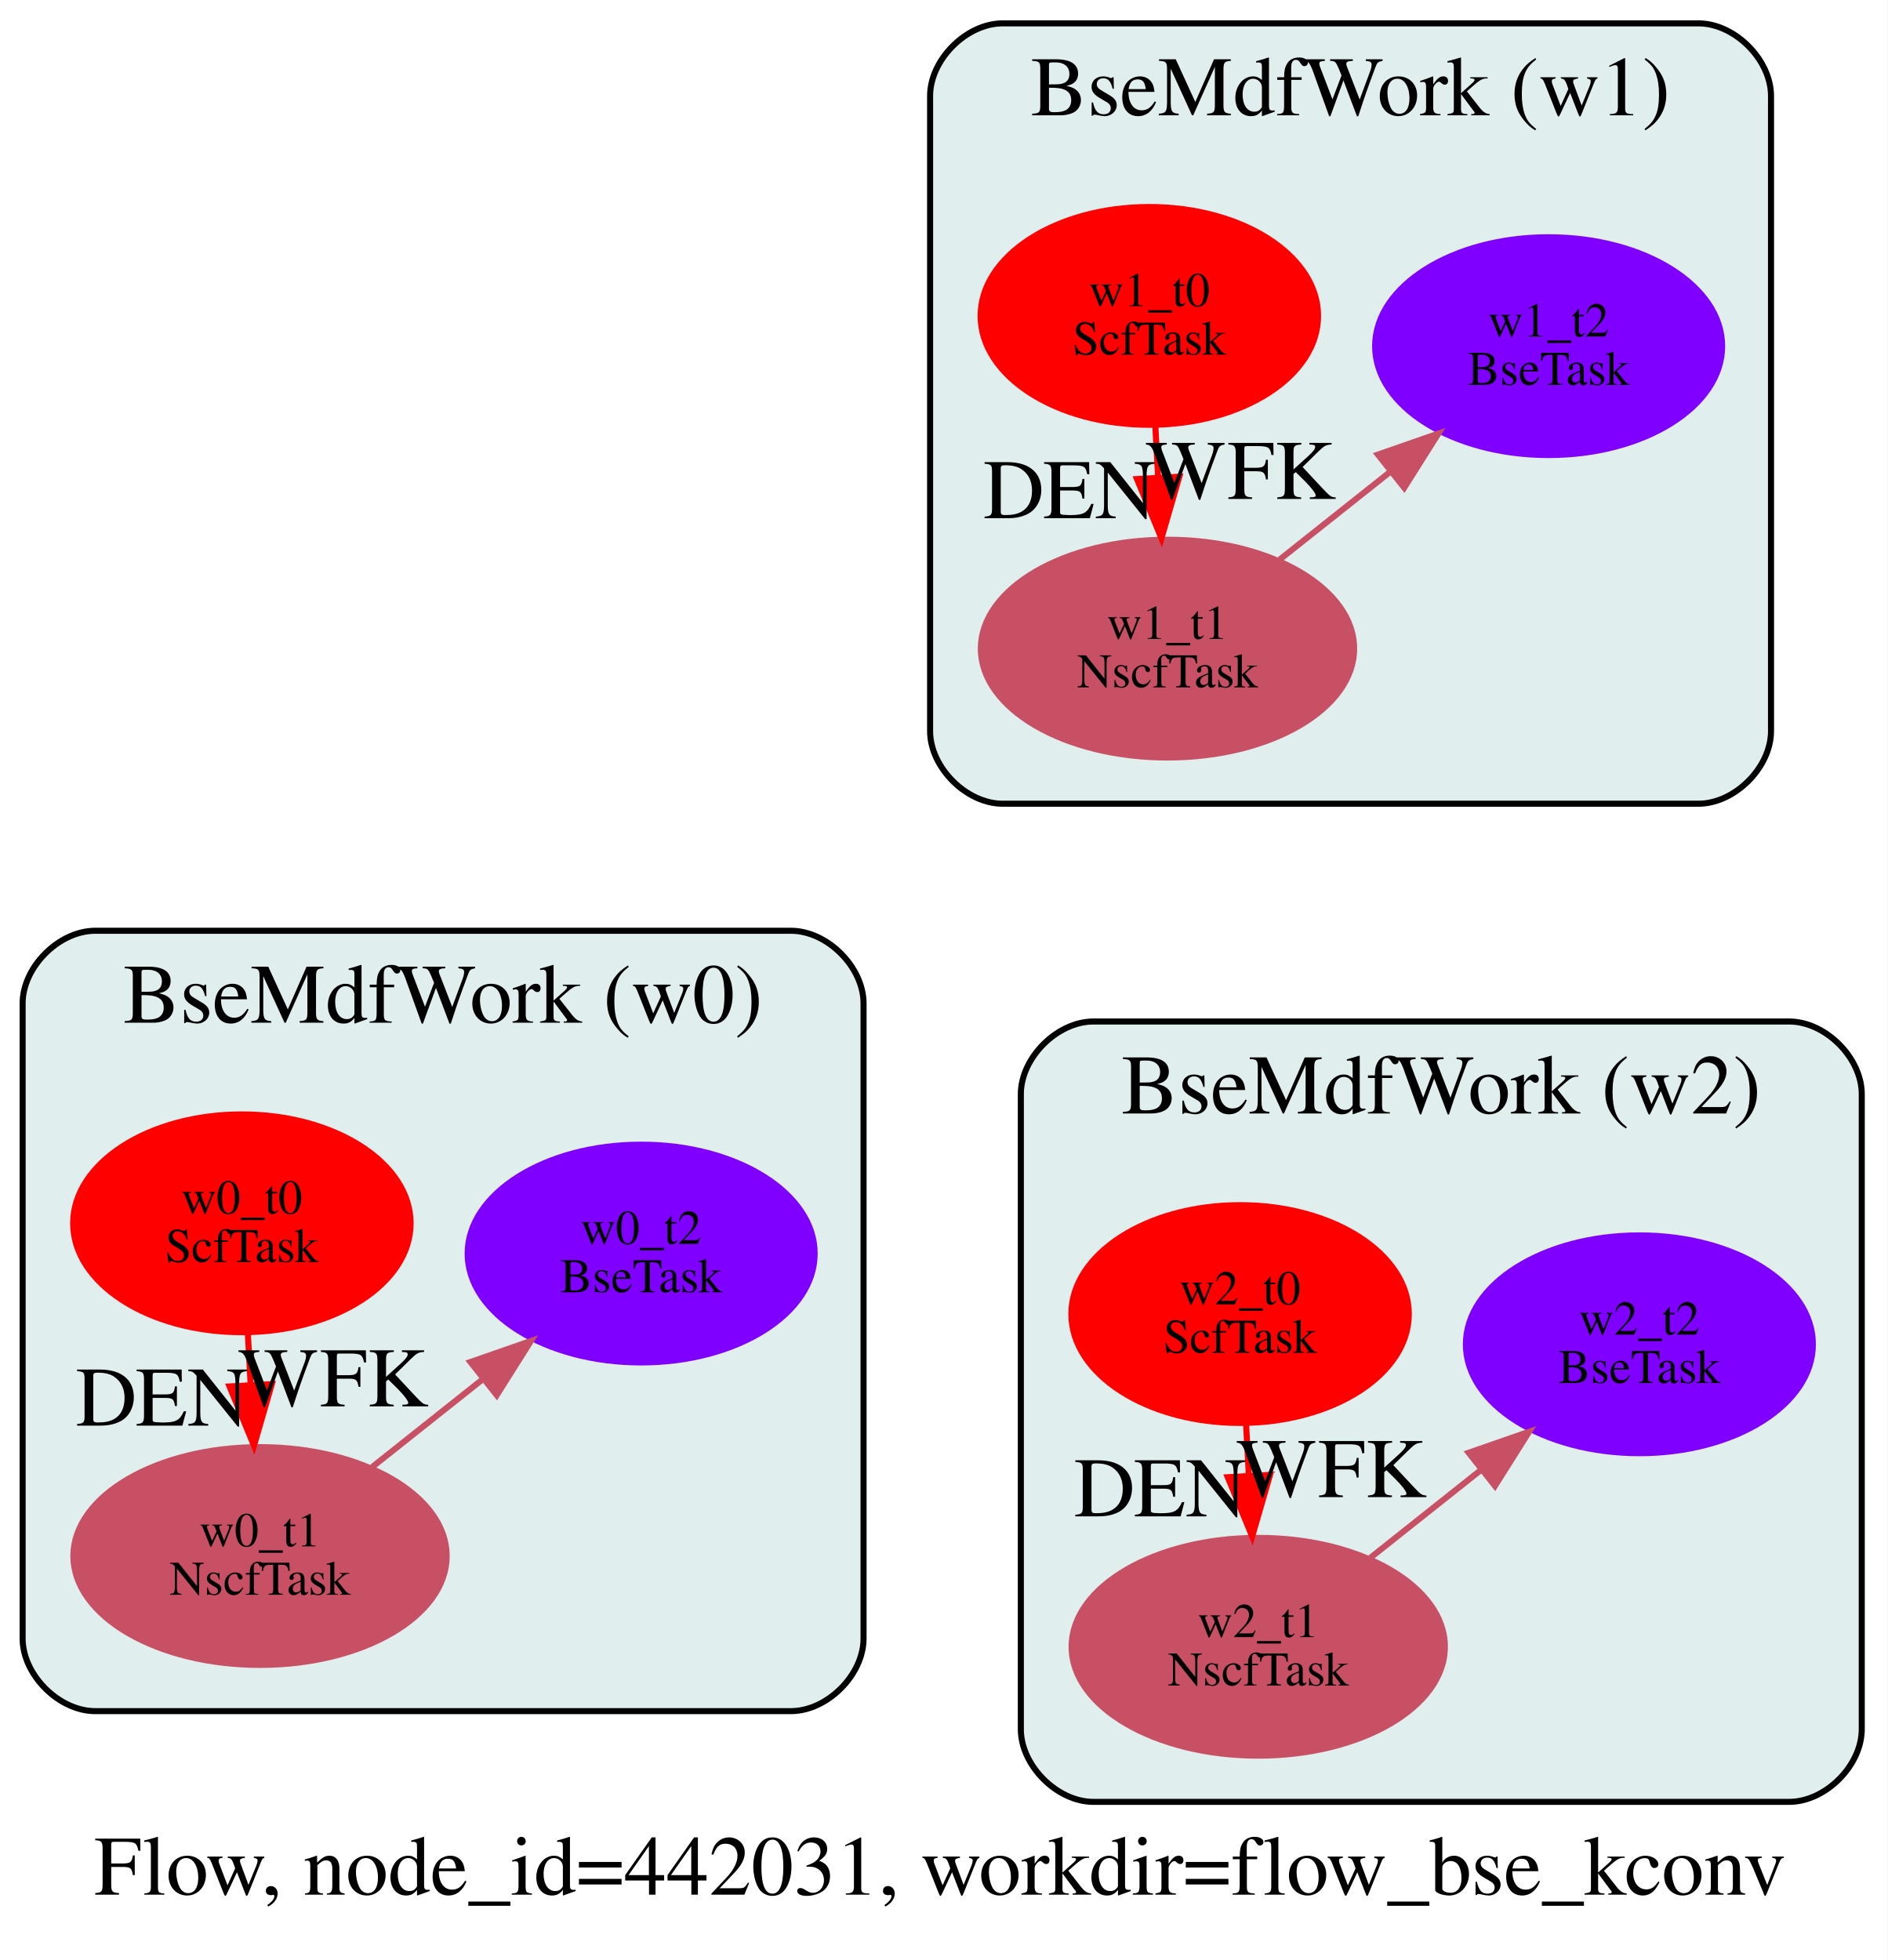
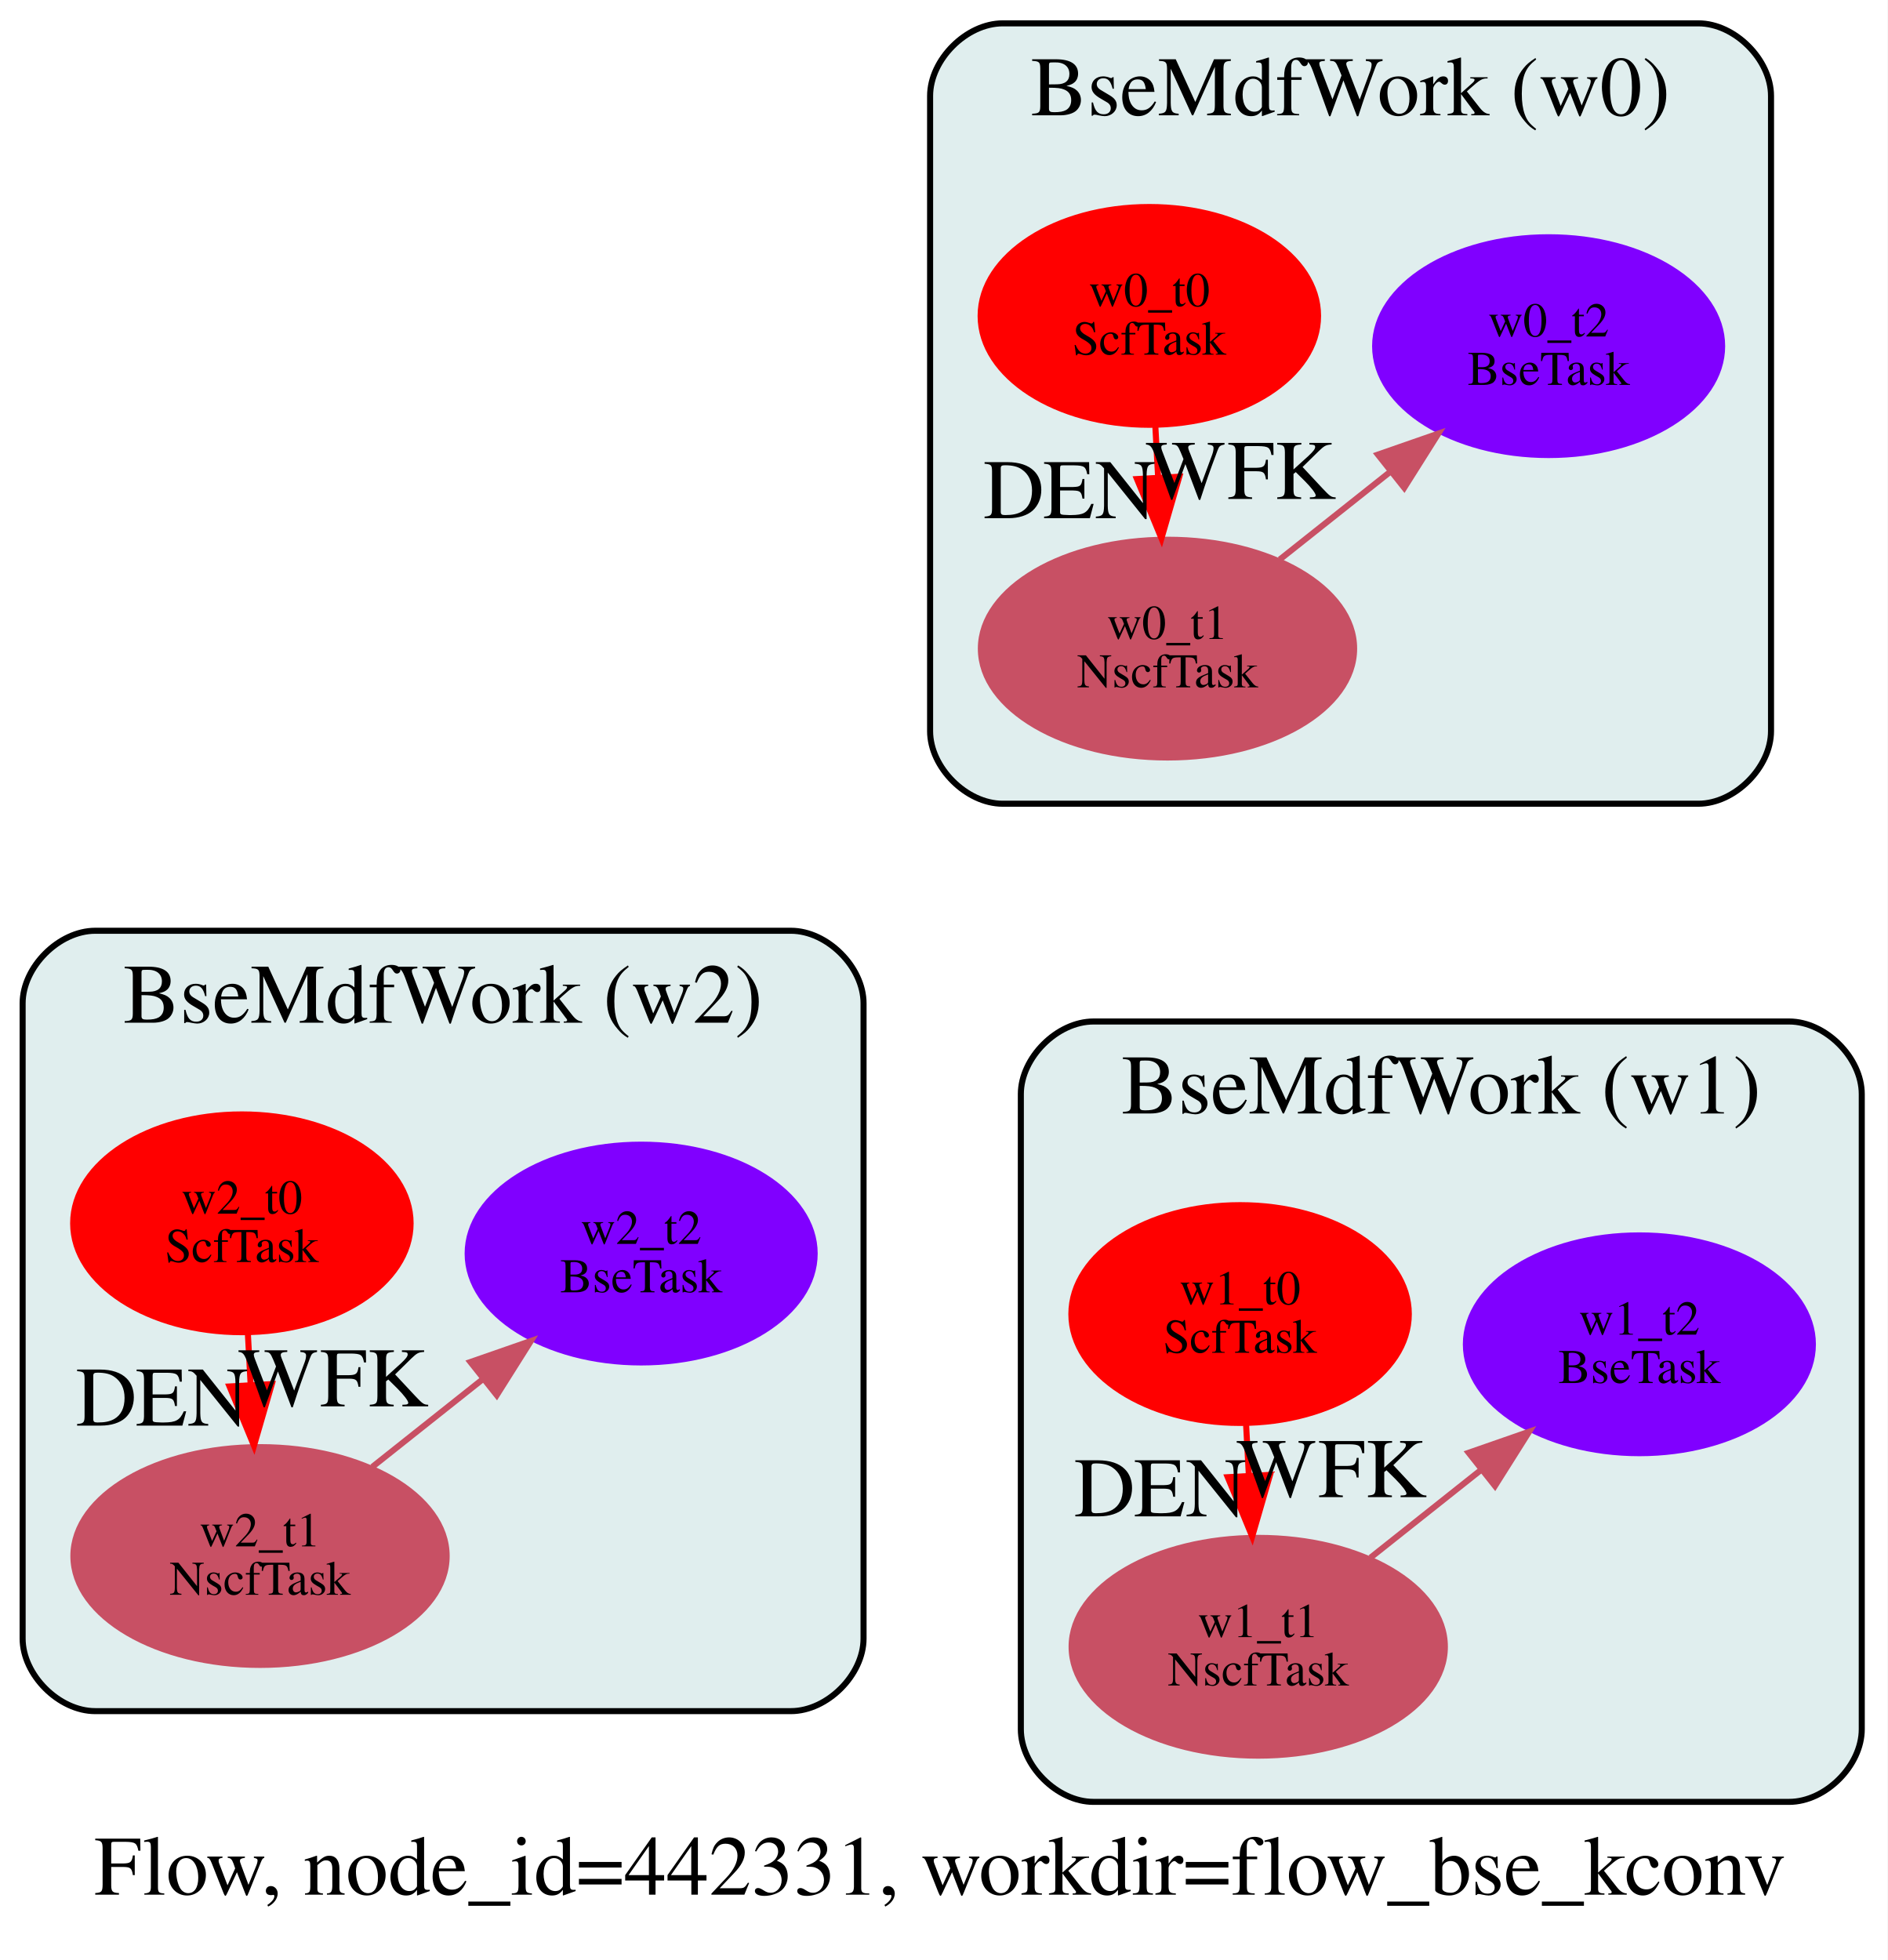
<svg xmlns="http://www.w3.org/2000/svg" width="312pt" height="324pt" viewBox="0.00 0.00 312.00 324.00">
  <g id="graph0" class="graph" transform="scale(1 1) rotate(0) translate(4 298)">
    <polygon fill="white" stroke="transparent" points="-4,26 -4,-298 308,-298 308,26 -4,26" />
-     <text text-anchor="start" x="11.57" y="15.2" font-family="Times,serif" font-size="14.00">Flow, node_id=442031, workdir=flow_bse_kconv</text>
+     <text text-anchor="start" x="11.57" y="15.2" font-family="Times,serif" font-size="14.00">Flow, node_id=442331, workdir=flow_bse_kconv</text>
+     <g id="clust3" class="cluster">
+       <path fill="#e0eeee" stroke="black" d="M11.74,-15.14C11.74,-15.14 126.74,-15.14 126.74,-15.14 132.74,-15.14 138.74,-21.14 138.74,-27.14 138.74,-27.14 138.74,-132.14 138.74,-132.14 138.74,-138.14 132.74,-144.14 126.74,-144.14 126.74,-144.14 11.74,-144.14 11.74,-144.14 5.74,-144.14 -0.26,-138.14 -0.26,-132.14 -0.26,-132.14 -0.26,-27.14 -0.26,-27.14 -0.26,-21.14 5.74,-15.14 11.74,-15.14" />
+       <text text-anchor="middle" x="69.24" y="-128.94" font-family="Times,serif" font-size="14.00">BseMdfWork (w2)</text>
+     </g>
    <g id="clust1" class="cluster">
-       <path fill="#e0eeee" stroke="black" d="M11.74,-15.14C11.74,-15.14 126.74,-15.14 126.74,-15.14 132.74,-15.14 138.74,-21.14 138.74,-27.14 138.74,-27.14 138.74,-132.14 138.74,-132.14 138.74,-138.14 132.74,-144.14 126.74,-144.14 126.74,-144.14 11.74,-144.14 11.74,-144.14 5.74,-144.14 -0.26,-138.14 -0.26,-132.14 -0.26,-132.14 -0.26,-27.14 -0.26,-27.14 -0.26,-21.14 5.74,-15.14 11.74,-15.14" />
-       <text text-anchor="middle" x="69.24" y="-128.94" font-family="Times,serif" font-size="14.00">BseMdfWork (w0)</text>
+       <path fill="#e0eeee" stroke="black" d="M161.74,-165.14C161.74,-165.14 276.74,-165.14 276.74,-165.14 282.74,-165.14 288.74,-171.14 288.74,-177.14 288.74,-177.14 288.74,-282.14 288.74,-282.14 288.74,-288.14 282.74,-294.14 276.74,-294.14 276.74,-294.14 161.74,-294.14 161.74,-294.14 155.74,-294.14 149.74,-288.14 149.74,-282.14 149.74,-282.14 149.74,-177.14 149.74,-177.14 149.74,-171.14 155.74,-165.14 161.74,-165.14" />
+       <text text-anchor="middle" x="219.24" y="-278.94" font-family="Times,serif" font-size="14.00">BseMdfWork (w0)</text>
    </g>
    <g id="clust2" class="cluster">
-       <path fill="#e0eeee" stroke="black" d="M161.74,-165.14C161.74,-165.14 276.74,-165.14 276.74,-165.14 282.74,-165.14 288.74,-171.14 288.74,-177.14 288.74,-177.14 288.74,-282.14 288.74,-282.14 288.74,-288.14 282.74,-294.14 276.74,-294.14 276.74,-294.14 161.74,-294.14 161.74,-294.14 155.74,-294.14 149.74,-288.14 149.74,-282.14 149.74,-282.14 149.74,-177.14 149.74,-177.14 149.74,-171.14 155.74,-165.14 161.74,-165.14" />
-       <text text-anchor="middle" x="219.24" y="-278.94" font-family="Times,serif" font-size="14.00">BseMdfWork (w1)</text>
-     </g>
-     <g id="clust3" class="cluster">
      <path fill="#e0eeee" stroke="black" d="M176.74,-0.14C176.74,-0.14 291.74,-0.14 291.74,-0.14 297.74,-0.14 303.74,-6.14 303.74,-12.14 303.74,-12.14 303.74,-117.14 303.74,-117.14 303.74,-123.14 297.74,-129.14 291.74,-129.14 291.74,-129.14 176.74,-129.14 176.74,-129.14 170.74,-129.14 164.74,-123.14 164.74,-117.14 164.74,-117.14 164.74,-12.14 164.74,-12.14 164.74,-6.14 170.74,-0.14 176.74,-0.14" />
-       <text text-anchor="middle" x="234.24" y="-113.94" font-family="Times,serif" font-size="14.00">BseMdfWork (w2)</text>
+       <text text-anchor="middle" x="234.24" y="-113.94" font-family="Times,serif" font-size="14.00">BseMdfWork (w1)</text>
    </g>
    <g id="node1" class="node">
+       <ellipse fill="#ff0000" stroke="#ff0000" cx="185.98" cy="-245.78" rx="27.89" ry="18" />
+       <text text-anchor="middle" x="185.98" y="-247.38" font-family="Times,serif" font-size="8.00">w0_t0</text>
+       <text text-anchor="middle" x="185.98" y="-239.38" font-family="Times,serif" font-size="8.00">ScfTask</text>
+     </g>
+     <g id="node2" class="node">
+       <ellipse fill="#c85064" stroke="#c85064" cx="188.98" cy="-190.78" rx="30.85" ry="18" />
+       <text text-anchor="middle" x="188.98" y="-192.38" font-family="Times,serif" font-size="8.00">w0_t1</text>
+       <text text-anchor="middle" x="188.98" y="-184.38" font-family="Times,serif" font-size="8.00">NscfTask</text>
+     </g>
+     <g id="edge1" class="edge">
+       <path fill="none" stroke="#ff0000" d="M186.96,-227.77C187.11,-225.05 187.26,-222.18 187.42,-219.3" />
+       <polygon fill="#ff0000" stroke="#ff0000" points="190.93,-219.2 187.98,-209.02 183.94,-218.81 190.93,-219.2" />
+       <text text-anchor="middle" x="172.8" y="-212.34" font-family="Times,serif" font-size="14.00">DEN</text>
+     </g>
+     <g id="node3" class="node">
+       <ellipse fill="#8000ff" stroke="#8000ff" cx="251.98" cy="-240.78" rx="28.68" ry="18" />
+       <text text-anchor="middle" x="251.98" y="-242.38" font-family="Times,serif" font-size="8.00">w0_t2</text>
+       <text text-anchor="middle" x="251.98" y="-234.38" font-family="Times,serif" font-size="8.00">BseTask</text>
+     </g>
+     <g id="edge2" class="edge">
+       <path fill="none" stroke="#c85064" d="M207.54,-205.51C213.23,-210.03 219.6,-215.08 225.7,-219.93" />
+       <polygon fill="#c85064" stroke="#c85064" points="223.76,-222.85 233.76,-226.33 228.11,-217.37 223.76,-222.85" />
+       <text text-anchor="middle" x="201.06" y="-215.52" font-family="Times,serif" font-size="14.00">WFK</text>
+     </g>
+     <g id="node4" class="node">
+       <ellipse fill="#ff0000" stroke="#ff0000" cx="200.98" cy="-80.78" rx="27.89" ry="18" />
+       <text text-anchor="middle" x="200.98" y="-82.38" font-family="Times,serif" font-size="8.00">w1_t0</text>
+       <text text-anchor="middle" x="200.98" y="-74.38" font-family="Times,serif" font-size="8.00">ScfTask</text>
+     </g>
+     <g id="node5" class="node">
+       <ellipse fill="#c85064" stroke="#c85064" cx="203.98" cy="-25.78" rx="30.85" ry="18" />
+       <text text-anchor="middle" x="203.98" y="-27.38" font-family="Times,serif" font-size="8.00">w1_t1</text>
+       <text text-anchor="middle" x="203.98" y="-19.38" font-family="Times,serif" font-size="8.00">NscfTask</text>
+     </g>
+     <g id="edge3" class="edge">
+       <path fill="none" stroke="#ff0000" d="M201.96,-62.77C202.11,-60.05 202.26,-57.18 202.42,-54.3" />
+       <polygon fill="#ff0000" stroke="#ff0000" points="205.93,-54.2 202.98,-44.02 198.94,-53.81 205.93,-54.2" />
+       <text text-anchor="middle" x="187.8" y="-47.34" font-family="Times,serif" font-size="14.00">DEN</text>
+     </g>
+     <g id="node6" class="node">
+       <ellipse fill="#8000ff" stroke="#8000ff" cx="266.98" cy="-75.78" rx="28.68" ry="18" />
+       <text text-anchor="middle" x="266.98" y="-77.38" font-family="Times,serif" font-size="8.00">w1_t2</text>
+       <text text-anchor="middle" x="266.98" y="-69.38" font-family="Times,serif" font-size="8.00">BseTask</text>
+     </g>
+     <g id="edge4" class="edge">
+       <path fill="none" stroke="#c85064" d="M222.54,-40.51C228.23,-45.03 234.6,-50.08 240.7,-54.93" />
+       <polygon fill="#c85064" stroke="#c85064" points="238.76,-57.85 248.76,-61.33 243.11,-52.37 238.76,-57.85" />
+       <text text-anchor="middle" x="216.06" y="-50.52" font-family="Times,serif" font-size="14.00">WFK</text>
+     </g>
+     <g id="node7" class="node">
      <ellipse fill="#ff0000" stroke="#ff0000" cx="35.98" cy="-95.78" rx="27.89" ry="18" />
-       <text text-anchor="middle" x="35.98" y="-97.38" font-family="Times,serif" font-size="8.00">w0_t0</text>
+       <text text-anchor="middle" x="35.98" y="-97.38" font-family="Times,serif" font-size="8.00">w2_t0</text>
      <text text-anchor="middle" x="35.98" y="-89.38" font-family="Times,serif" font-size="8.00">ScfTask</text>
    </g>
-     <g id="node2" class="node">
+     <g id="node8" class="node">
      <ellipse fill="#c85064" stroke="#c85064" cx="38.98" cy="-40.78" rx="30.85" ry="18" />
-       <text text-anchor="middle" x="38.98" y="-42.38" font-family="Times,serif" font-size="8.00">w0_t1</text>
+       <text text-anchor="middle" x="38.98" y="-42.38" font-family="Times,serif" font-size="8.00">w2_t1</text>
      <text text-anchor="middle" x="38.98" y="-34.38" font-family="Times,serif" font-size="8.00">NscfTask</text>
    </g>
-     <g id="edge1" class="edge">
+     <g id="edge5" class="edge">
      <path fill="none" stroke="#ff0000" d="M36.96,-77.77C37.11,-75.05 37.26,-72.18 37.42,-69.3" />
      <polygon fill="#ff0000" stroke="#ff0000" points="40.93,-69.2 37.98,-59.02 33.94,-68.81 40.93,-69.2" />
      <text text-anchor="middle" x="22.8" y="-62.34" font-family="Times,serif" font-size="14.00">DEN</text>
    </g>
-     <g id="node3" class="node">
+     <g id="node9" class="node">
      <ellipse fill="#8000ff" stroke="#8000ff" cx="101.98" cy="-90.78" rx="28.68" ry="18" />
-       <text text-anchor="middle" x="101.98" y="-92.38" font-family="Times,serif" font-size="8.00">w0_t2</text>
+       <text text-anchor="middle" x="101.98" y="-92.38" font-family="Times,serif" font-size="8.00">w2_t2</text>
      <text text-anchor="middle" x="101.98" y="-84.38" font-family="Times,serif" font-size="8.00">BseTask</text>
    </g>
-     <g id="edge2" class="edge">
+     <g id="edge6" class="edge">
      <path fill="none" stroke="#c85064" d="M57.54,-55.51C63.23,-60.03 69.6,-65.08 75.7,-69.93" />
      <polygon fill="#c85064" stroke="#c85064" points="73.76,-72.85 83.76,-76.33 78.11,-67.37 73.76,-72.85" />
      <text text-anchor="middle" x="51.06" y="-65.52" font-family="Times,serif" font-size="14.00">WFK</text>
    </g>
-     <g id="node4" class="node">
-       <ellipse fill="#ff0000" stroke="#ff0000" cx="185.98" cy="-245.78" rx="27.89" ry="18" />
-       <text text-anchor="middle" x="185.98" y="-247.38" font-family="Times,serif" font-size="8.00">w1_t0</text>
-       <text text-anchor="middle" x="185.98" y="-239.38" font-family="Times,serif" font-size="8.00">ScfTask</text>
-     </g>
-     <g id="node5" class="node">
-       <ellipse fill="#c85064" stroke="#c85064" cx="188.98" cy="-190.78" rx="30.85" ry="18" />
-       <text text-anchor="middle" x="188.98" y="-192.38" font-family="Times,serif" font-size="8.00">w1_t1</text>
-       <text text-anchor="middle" x="188.98" y="-184.38" font-family="Times,serif" font-size="8.00">NscfTask</text>
-     </g>
-     <g id="edge3" class="edge">
-       <path fill="none" stroke="#ff0000" d="M186.96,-227.77C187.11,-225.05 187.26,-222.18 187.42,-219.3" />
-       <polygon fill="#ff0000" stroke="#ff0000" points="190.93,-219.2 187.98,-209.02 183.94,-218.81 190.93,-219.2" />
-       <text text-anchor="middle" x="172.8" y="-212.34" font-family="Times,serif" font-size="14.00">DEN</text>
-     </g>
-     <g id="node6" class="node">
-       <ellipse fill="#8000ff" stroke="#8000ff" cx="251.98" cy="-240.78" rx="28.68" ry="18" />
-       <text text-anchor="middle" x="251.98" y="-242.38" font-family="Times,serif" font-size="8.00">w1_t2</text>
-       <text text-anchor="middle" x="251.98" y="-234.38" font-family="Times,serif" font-size="8.00">BseTask</text>
-     </g>
-     <g id="edge4" class="edge">
-       <path fill="none" stroke="#c85064" d="M207.54,-205.51C213.23,-210.03 219.6,-215.08 225.7,-219.93" />
-       <polygon fill="#c85064" stroke="#c85064" points="223.76,-222.85 233.76,-226.33 228.11,-217.37 223.76,-222.85" />
-       <text text-anchor="middle" x="201.06" y="-215.52" font-family="Times,serif" font-size="14.00">WFK</text>
-     </g>
-     <g id="node7" class="node">
-       <ellipse fill="#ff0000" stroke="#ff0000" cx="200.98" cy="-80.78" rx="27.89" ry="18" />
-       <text text-anchor="middle" x="200.98" y="-82.38" font-family="Times,serif" font-size="8.00">w2_t0</text>
-       <text text-anchor="middle" x="200.98" y="-74.38" font-family="Times,serif" font-size="8.00">ScfTask</text>
-     </g>
-     <g id="node8" class="node">
-       <ellipse fill="#c85064" stroke="#c85064" cx="203.98" cy="-25.78" rx="30.85" ry="18" />
-       <text text-anchor="middle" x="203.98" y="-27.38" font-family="Times,serif" font-size="8.00">w2_t1</text>
-       <text text-anchor="middle" x="203.98" y="-19.38" font-family="Times,serif" font-size="8.00">NscfTask</text>
-     </g>
-     <g id="edge5" class="edge">
-       <path fill="none" stroke="#ff0000" d="M201.96,-62.77C202.11,-60.05 202.26,-57.18 202.42,-54.3" />
-       <polygon fill="#ff0000" stroke="#ff0000" points="205.93,-54.2 202.98,-44.02 198.94,-53.81 205.93,-54.2" />
-       <text text-anchor="middle" x="187.8" y="-47.34" font-family="Times,serif" font-size="14.00">DEN</text>
-     </g>
-     <g id="node9" class="node">
-       <ellipse fill="#8000ff" stroke="#8000ff" cx="266.98" cy="-75.78" rx="28.68" ry="18" />
-       <text text-anchor="middle" x="266.98" y="-77.38" font-family="Times,serif" font-size="8.00">w2_t2</text>
-       <text text-anchor="middle" x="266.98" y="-69.38" font-family="Times,serif" font-size="8.00">BseTask</text>
-     </g>
-     <g id="edge6" class="edge">
-       <path fill="none" stroke="#c85064" d="M222.54,-40.51C228.23,-45.03 234.6,-50.08 240.7,-54.93" />
-       <polygon fill="#c85064" stroke="#c85064" points="238.76,-57.85 248.76,-61.33 243.11,-52.37 238.76,-57.85" />
-       <text text-anchor="middle" x="216.06" y="-50.52" font-family="Times,serif" font-size="14.00">WFK</text>
-     </g>
  </g>
</svg>
